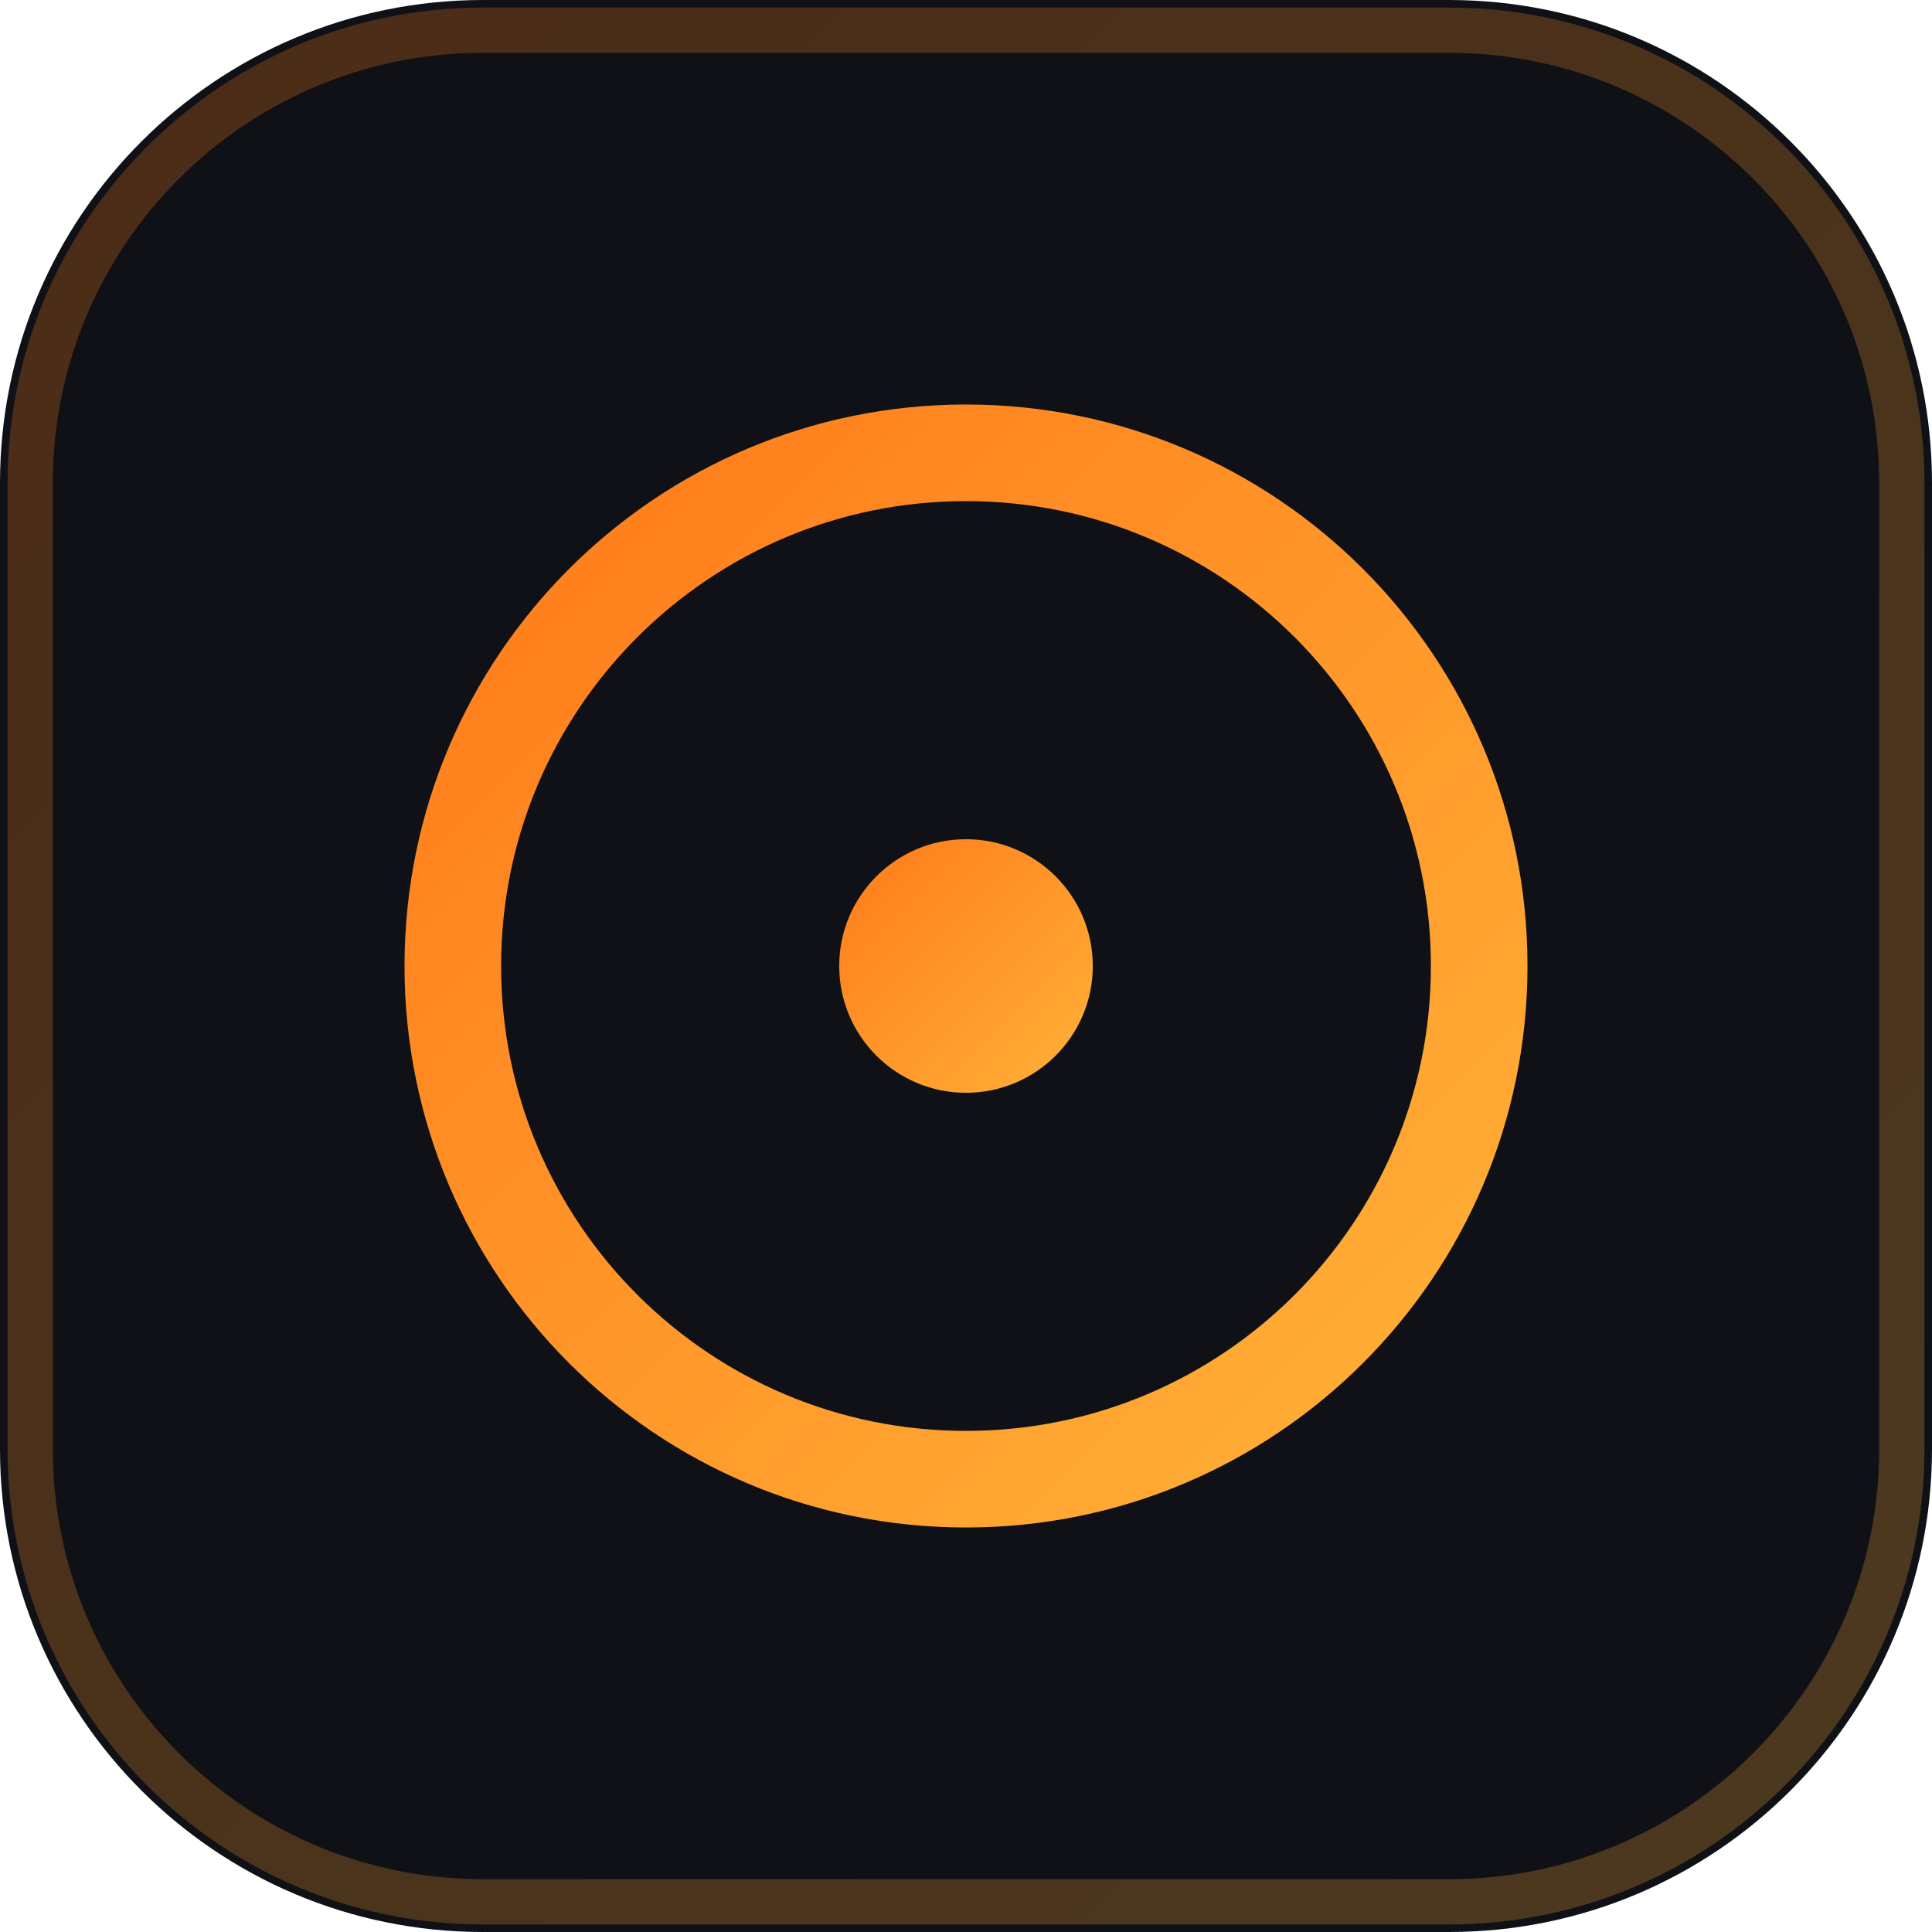
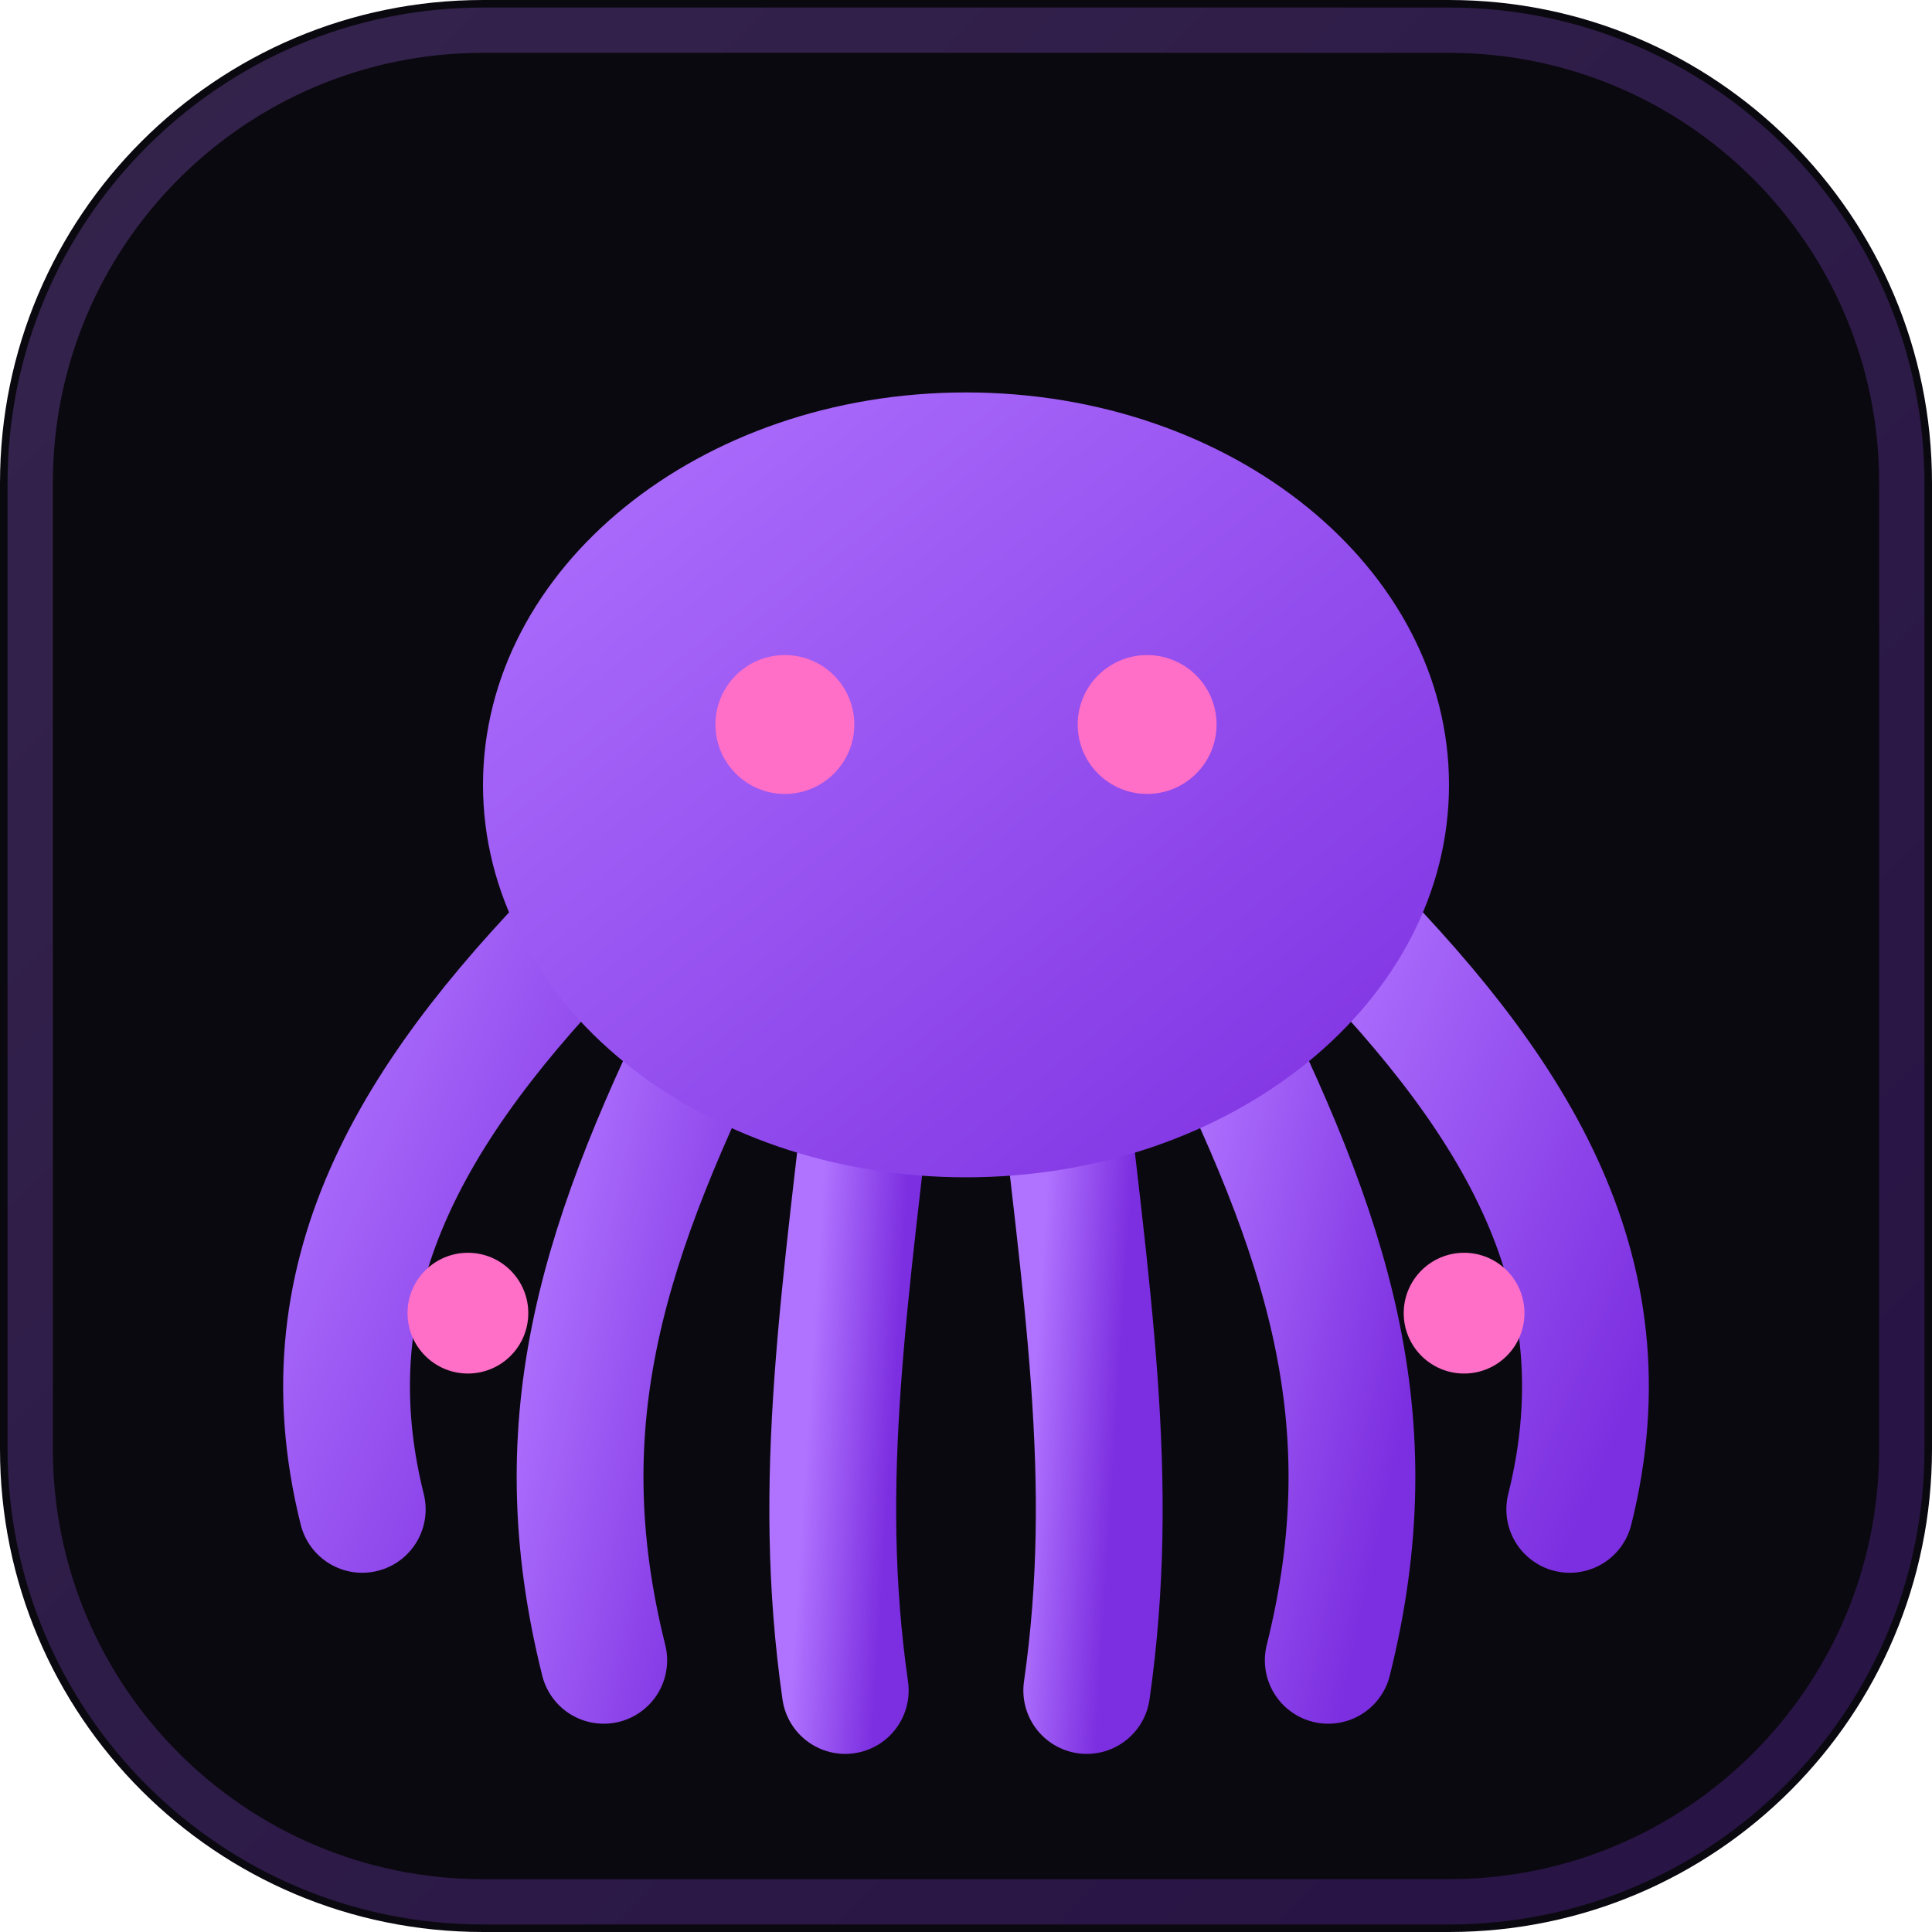
<svg xmlns="http://www.w3.org/2000/svg" viewBox="0 0 64 64">
  <defs>
-     <linearGradient id="ca-grad" x1="0" y1="0" x2="1" y2="1">
-       <stop offset="0" stop-color="#ff7a1a" />
-       <stop offset="1" stop-color="#ffb238" />
+     <linearGradient id="oct-grad" x1="0" y1="0" x2="1" y2="1">
+       <stop offset="0" stop-color="#b073ff" />
+       <stop offset="1" stop-color="#7c2fe0" />
    </linearGradient>
  </defs>
-   <rect width="64" height="64" rx="16" fill="#0f1117" />
-   <rect x="1" y="1" width="62" height="62" rx="15" fill="none" stroke="url(#ca-grad)" stroke-opacity="0.25" stroke-width="1.5" />
-   <circle cx="32" cy="32" r="17" fill="none" stroke="url(#ca-grad)" stroke-width="3.2" />
-   <circle cx="32" cy="32" r="4.2" fill="url(#ca-grad)" />
-   <g stroke="url(#ca-grad)" stroke-width="3.2" stroke-linecap="round">
-     <line x1="32" y1="5" x2="32" y2="15" />
-     <line x1="32" y1="49" x2="32" y2="59" />
-     <line x1="5" y1="32" x2="15" y2="32" />
-     <line x1="49" y1="32" x2="59" y2="32" />
+   <rect width="64" height="64" rx="16" fill="#0b0910" />
+   <rect x="1" y="1" width="62" height="62" rx="15" fill="none" stroke="url(#oct-grad)" stroke-opacity="0.25" stroke-width="1.5" />
+   <g stroke="url(#oct-grad)" stroke-width="4.2" stroke-linecap="round" fill="none">
+     <path d="M20 30 C14 36 10 42 12 50" />
+     <path d="M24 33 C20 41 18 47 20 55" />
+     <path d="M29 34 C28 43 27 49 28 56" />
+     <path d="M35 34 C36 43 37 49 36 56" />
+     <path d="M40 33 C44 41 46 47 44 55" />
+     <path d="M44 30 C50 36 54 42 52 50" />
  </g>
+   <circle cx="15.5" cy="43.5" r="2" fill="#ff6ec7" />
+   <circle cx="48.5" cy="43.5" r="2" fill="#ff6ec7" />
+   <ellipse cx="32" cy="26" rx="16" ry="13" fill="url(#oct-grad)" />
+   <circle cx="26" cy="24" r="2.3" fill="#ff6ec7" />
+   <circle cx="38" cy="24" r="2.3" fill="#ff6ec7" />
</svg>
